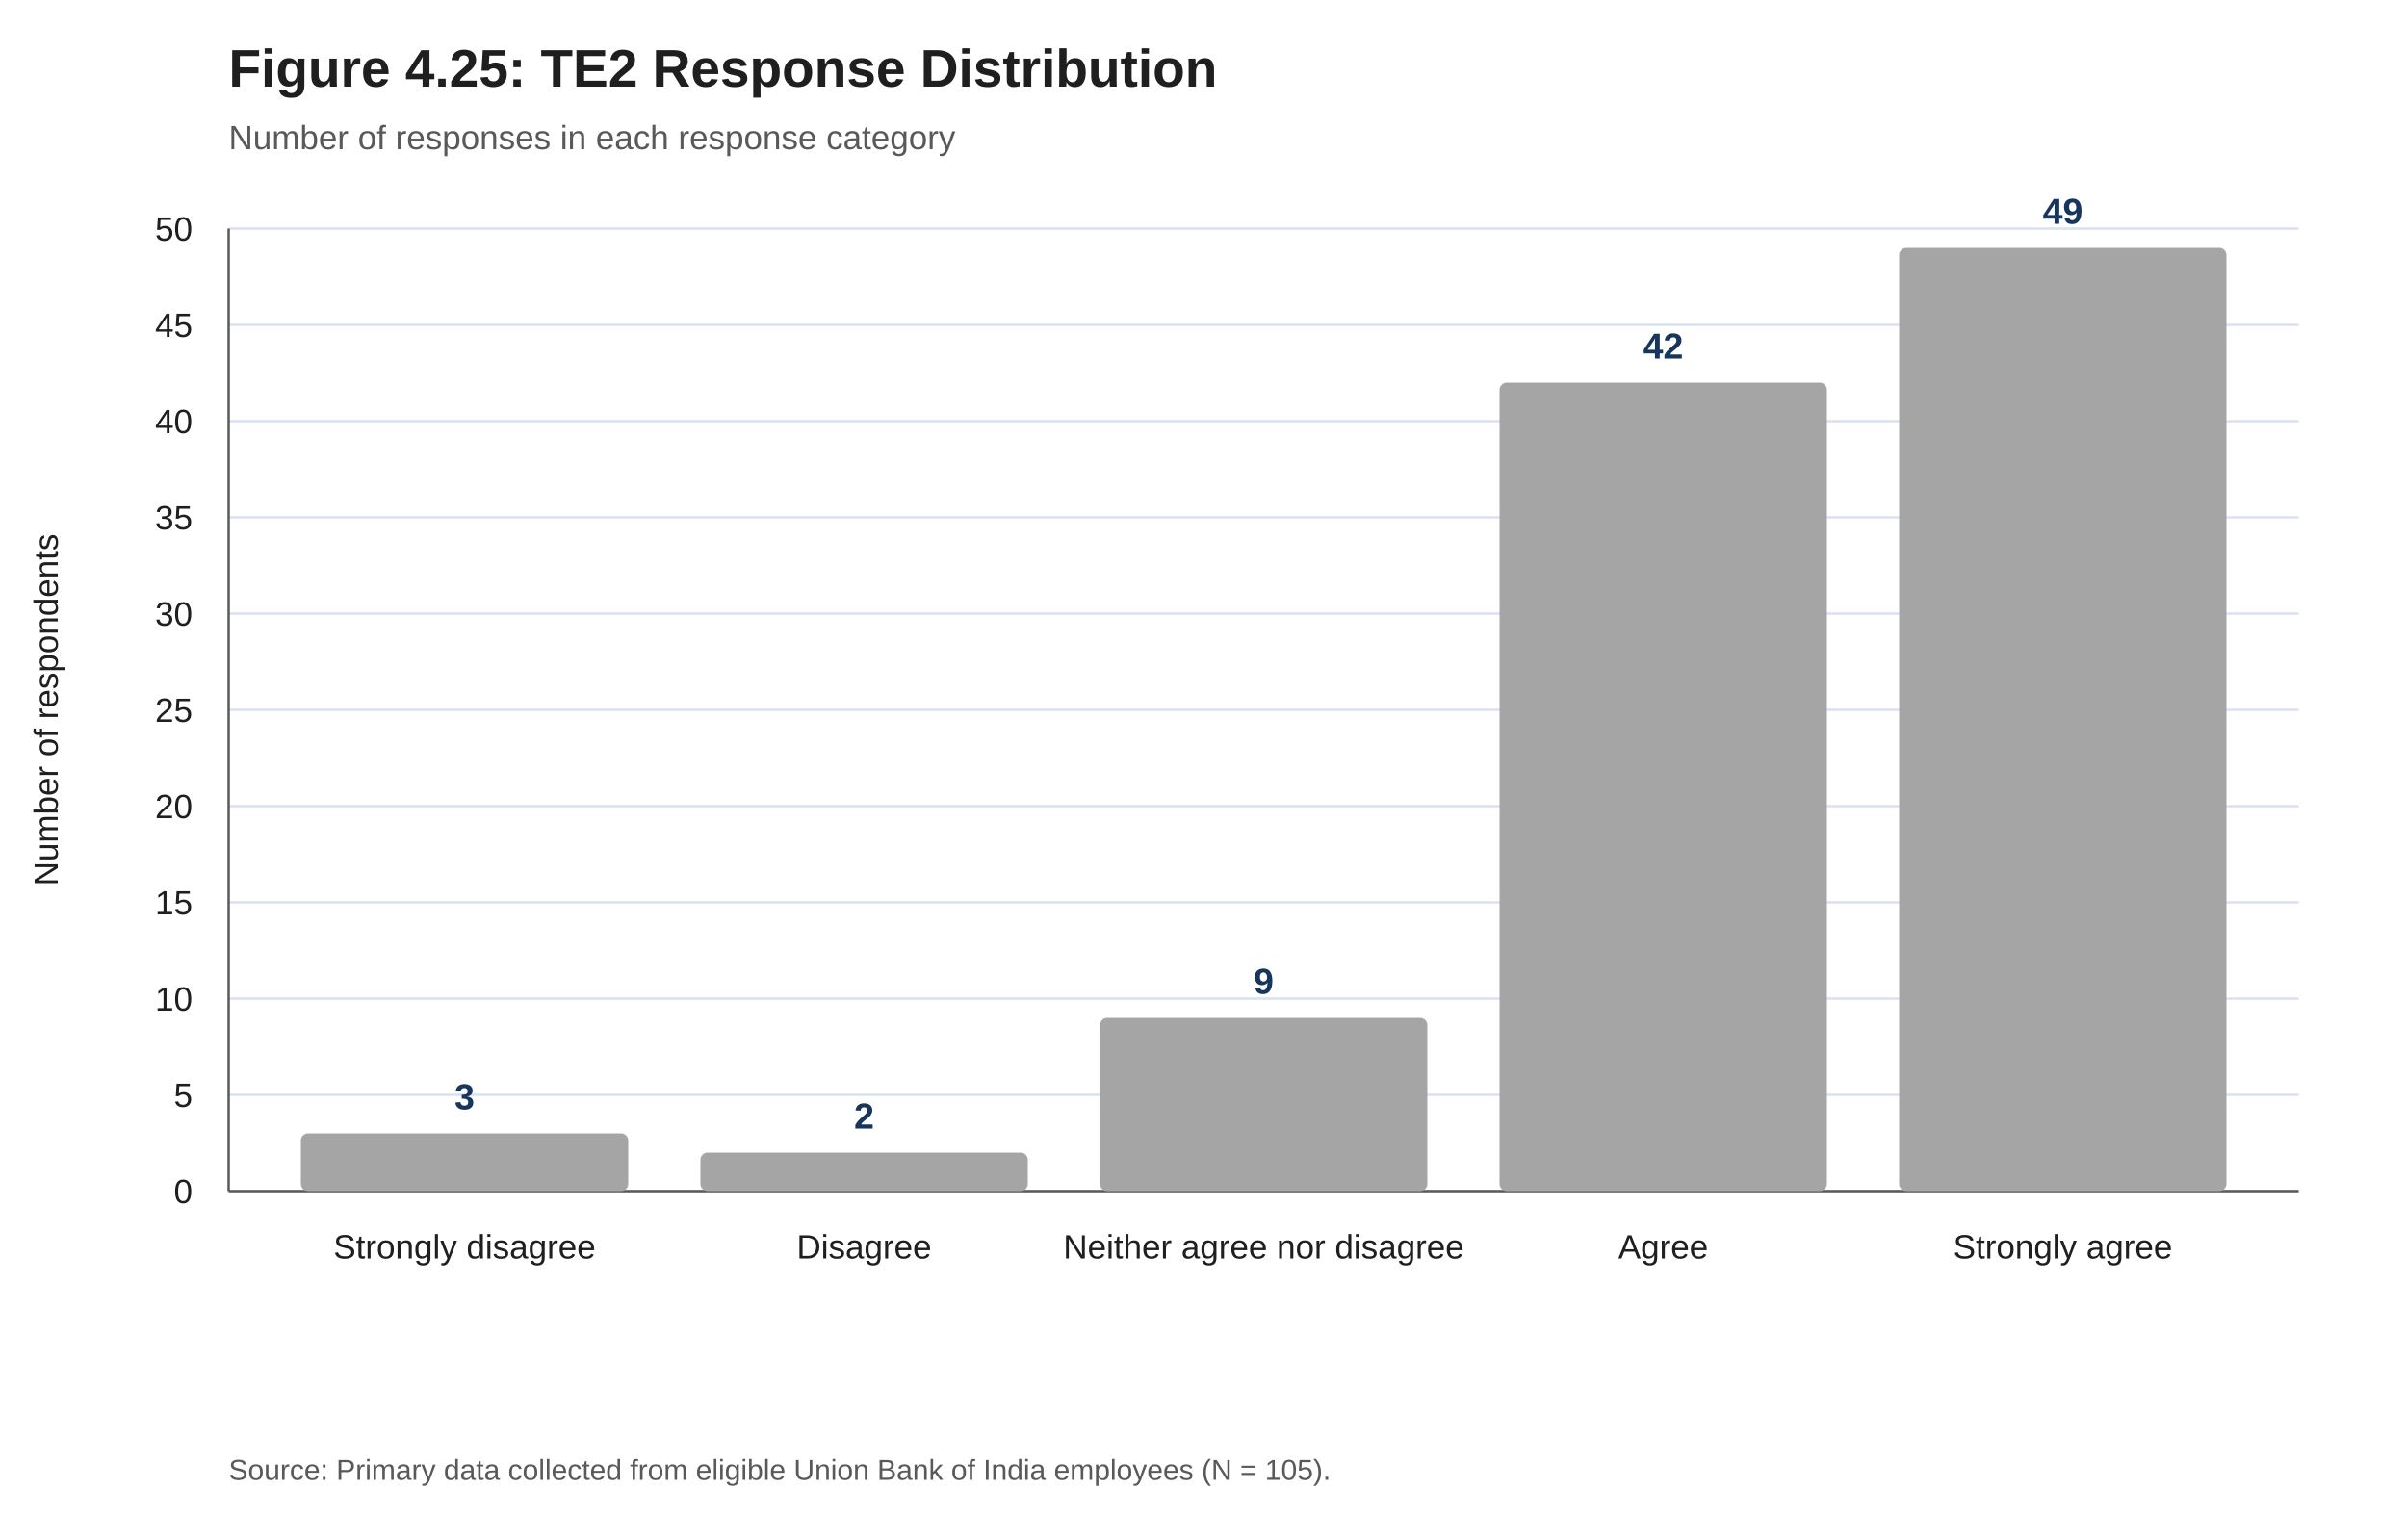
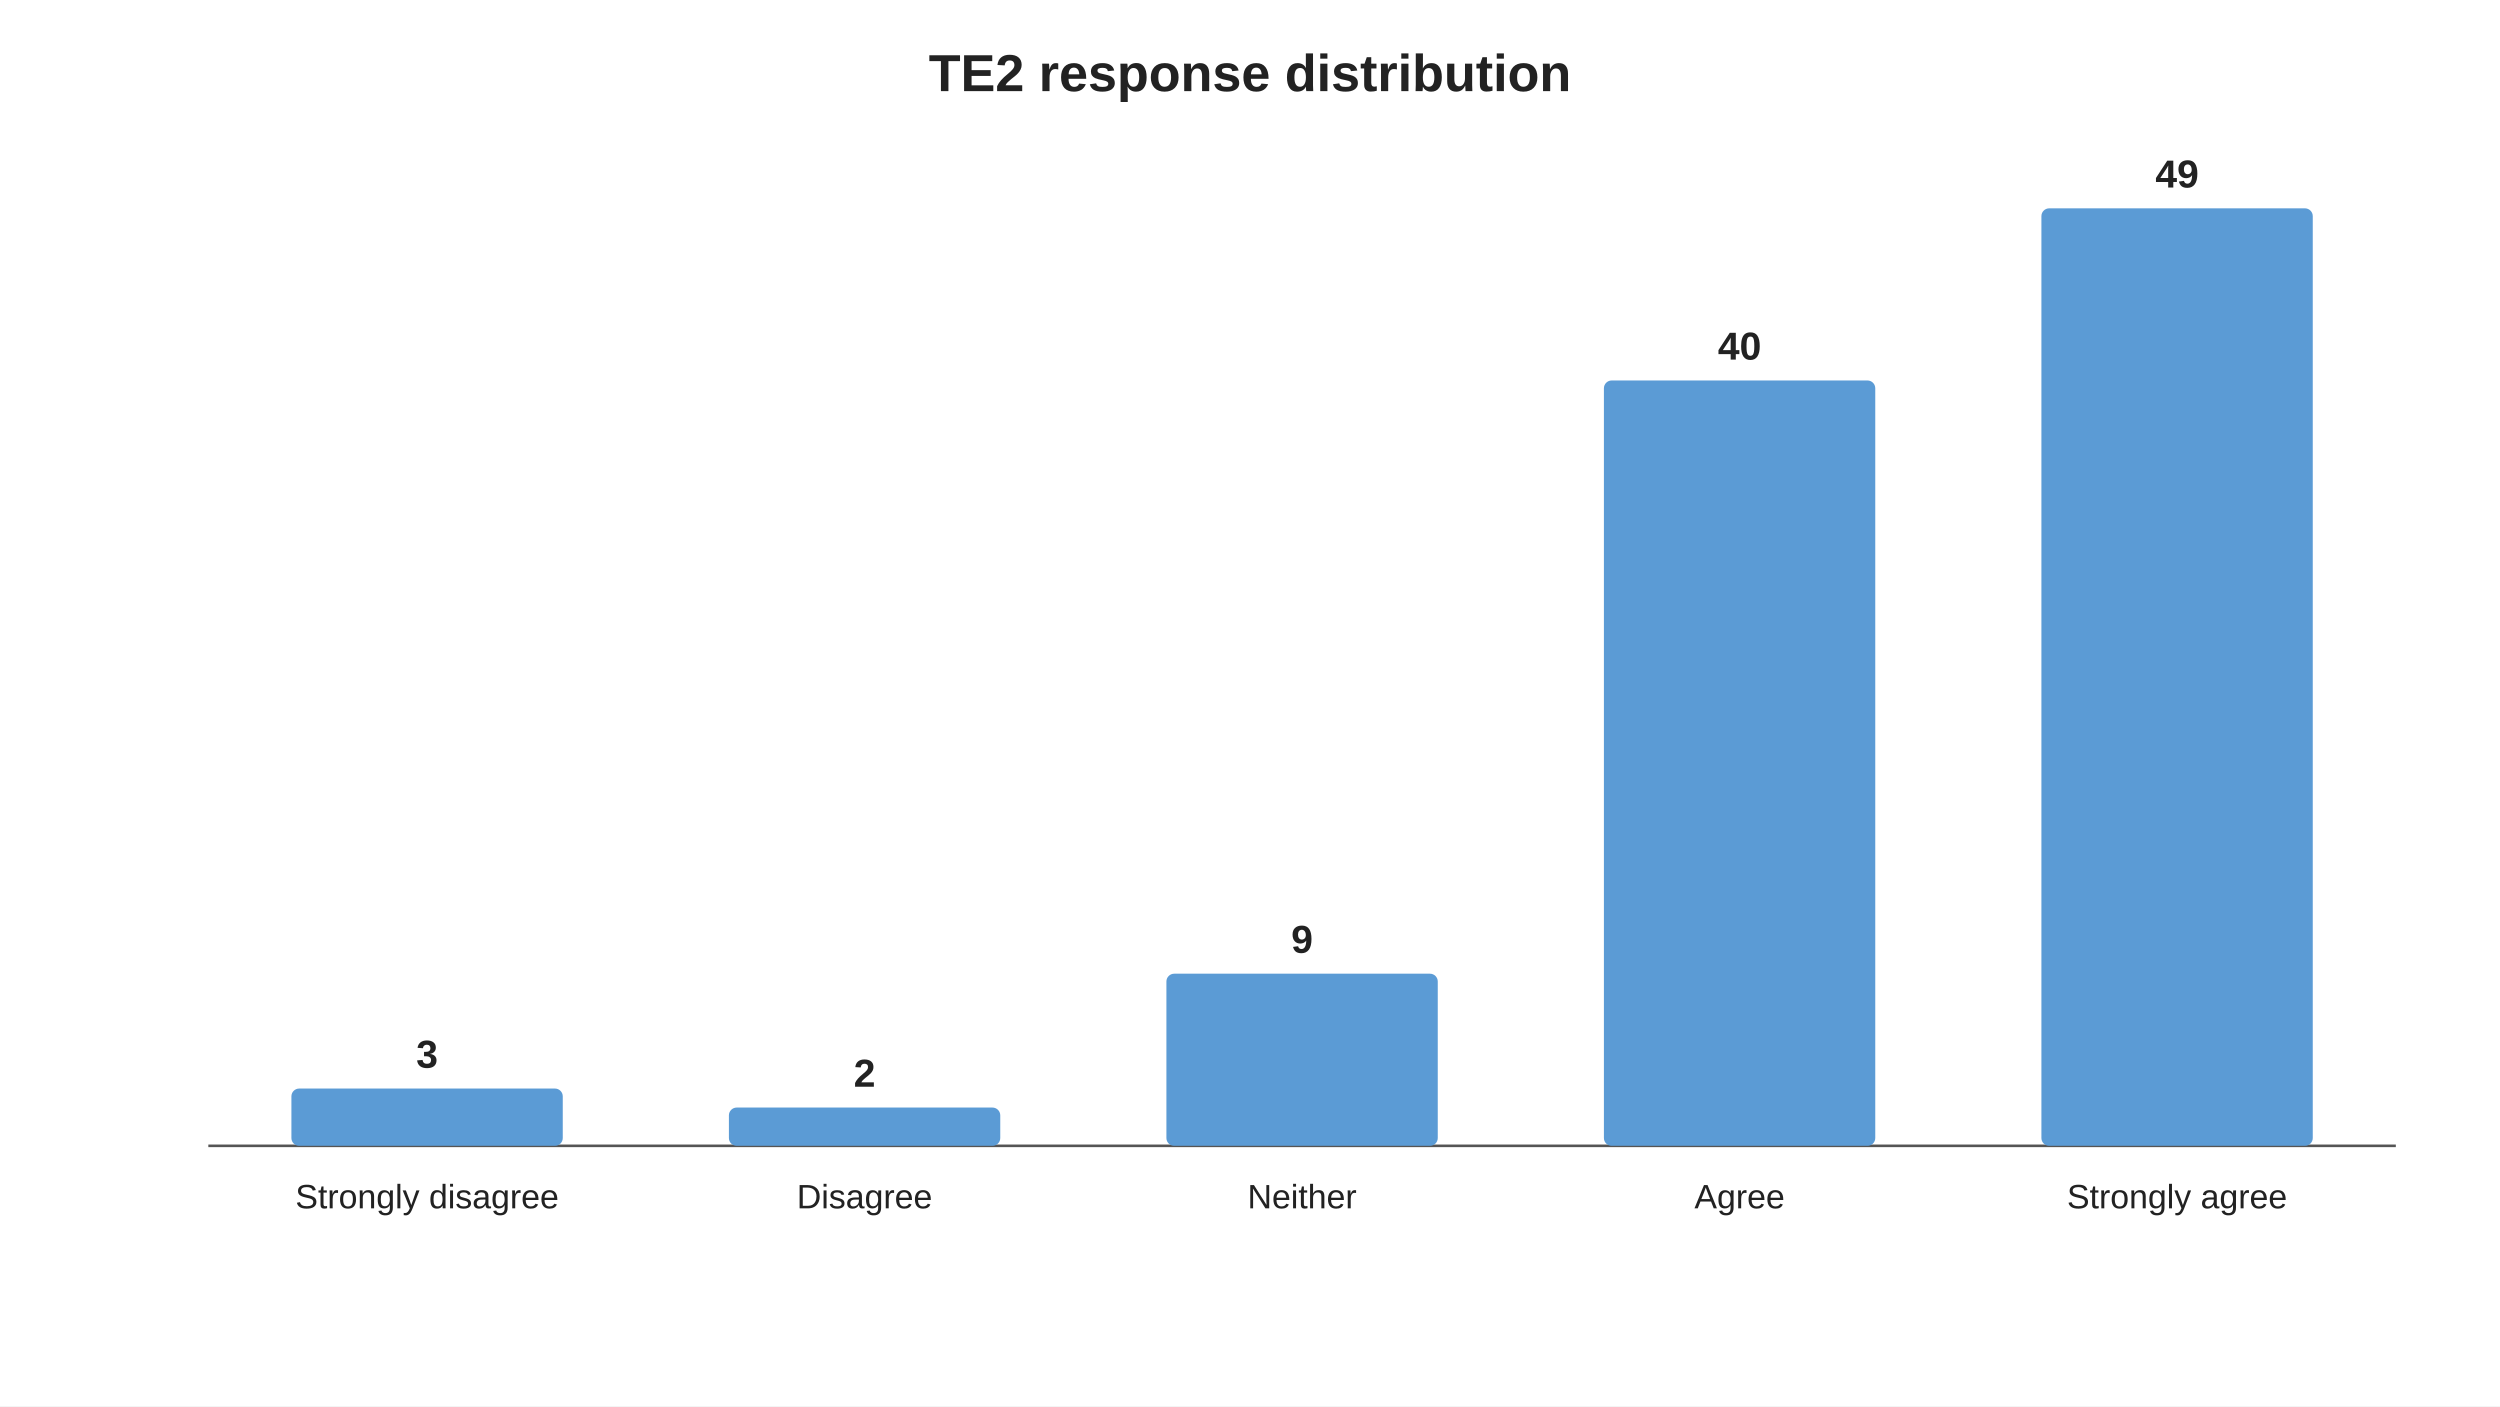
- <svg xmlns="http://www.w3.org/2000/svg" width="1000" height="640" viewBox="0 0 1000 640">
+ <svg xmlns="http://www.w3.org/2000/svg" width="960" height="540" viewBox="0 0 960 540">
+   <style>text{font-family:Arial,sans-serif;fill:#222}.t{font-size:20px;font-weight:bold}.a{font-size:13px}.v{font-size:15px;font-weight:bold}</style>
  <rect width="100%" height="100%" fill="white" />
-   <style>text{font-family:Arial,sans-serif;fill:#1f1f1f}.title{font-size:22px;font-weight:700}.sub{font-size:14px;fill:#595959}.axis{font-size:14px}.label{font-size:14px}.value{font-size:15px;font-weight:700;fill:#17365d}.source{font-size:12px;fill:#595959}</style>
-   <text class="title" x="95" y="36">Figure 4.25: TE2 Response Distribution</text>
-   <text class="sub" x="95" y="62">Number of responses in each response category</text>
-   <line x1="95" y1="495.0" x2="955" y2="495.0" stroke="#d9e2f3" stroke-width="1" />
-   <text class="axis" x="80" y="500.0" text-anchor="end">0</text>
-   <line x1="95" y1="455.0" x2="955" y2="455.0" stroke="#d9e2f3" stroke-width="1" />
-   <text class="axis" x="80" y="460.0" text-anchor="end">5</text>
-   <line x1="95" y1="415.0" x2="955" y2="415.0" stroke="#d9e2f3" stroke-width="1" />
-   <text class="axis" x="80" y="420.0" text-anchor="end">10</text>
-   <line x1="95" y1="375.0" x2="955" y2="375.0" stroke="#d9e2f3" stroke-width="1" />
-   <text class="axis" x="80" y="380.0" text-anchor="end">15</text>
-   <line x1="95" y1="335.0" x2="955" y2="335.0" stroke="#d9e2f3" stroke-width="1" />
-   <text class="axis" x="80" y="340.0" text-anchor="end">20</text>
-   <line x1="95" y1="295.0" x2="955" y2="295.0" stroke="#d9e2f3" stroke-width="1" />
-   <text class="axis" x="80" y="300.0" text-anchor="end">25</text>
-   <line x1="95" y1="255.0" x2="955" y2="255.0" stroke="#d9e2f3" stroke-width="1" />
-   <text class="axis" x="80" y="260.0" text-anchor="end">30</text>
-   <line x1="95" y1="215.0" x2="955" y2="215.0" stroke="#d9e2f3" stroke-width="1" />
-   <text class="axis" x="80" y="220.0" text-anchor="end">35</text>
-   <line x1="95" y1="175.0" x2="955" y2="175.0" stroke="#d9e2f3" stroke-width="1" />
-   <text class="axis" x="80" y="180.0" text-anchor="end">40</text>
-   <line x1="95" y1="135.0" x2="955" y2="135.0" stroke="#d9e2f3" stroke-width="1" />
-   <text class="axis" x="80" y="140.0" text-anchor="end">45</text>
-   <line x1="95" y1="95.0" x2="955" y2="95.0" stroke="#d9e2f3" stroke-width="1" />
-   <text class="axis" x="80" y="100.0" text-anchor="end">50</text>
-   <line x1="95" y1="95" x2="95" y2="495" stroke="#595959" />
-   <line x1="95" y1="495" x2="955" y2="495" stroke="#595959" />
-   <text class="axis" x="24" y="295.0" transform="rotate(-90 24 295.0)" text-anchor="middle">Number of respondents</text>
-   <rect x="125.0" y="471.0" width="136.0" height="24.0" rx="3" fill="#A5A5A5" />
-   <text class="value" x="193.0" y="461.0" text-anchor="middle">3</text>
-   <text class="label" x="193.0" y="523" text-anchor="middle">Strongly disagree</text>
-   <rect x="291.0" y="479.0" width="136.0" height="16.0" rx="3" fill="#A5A5A5" />
-   <text class="value" x="359.0" y="469.0" text-anchor="middle">2</text>
-   <text class="label" x="359.0" y="523" text-anchor="middle">Disagree</text>
-   <rect x="457.0" y="423.0" width="136.0" height="72.0" rx="3" fill="#A5A5A5" />
-   <text class="value" x="525.0" y="413.0" text-anchor="middle">9</text>
-   <text class="label" x="525.0" y="523" text-anchor="middle">Neither agree nor disagree</text>
-   <rect x="623.0" y="159.0" width="136.0" height="336.0" rx="3" fill="#A5A5A5" />
-   <text class="value" x="691.0" y="149.0" text-anchor="middle">42</text>
-   <text class="label" x="691.0" y="523" text-anchor="middle">Agree</text>
-   <rect x="789.0" y="103.0" width="136.0" height="392.0" rx="3" fill="#A5A5A5" />
-   <text class="value" x="857.0" y="93.0" text-anchor="middle">49</text>
-   <text class="label" x="857.0" y="523" text-anchor="middle">Strongly agree</text>
-   <text class="source" x="95" y="615">Source: Primary data collected from eligible Union Bank of India employees (N = 105).</text>
+   <text class="t" x="480.0" y="35" text-anchor="middle">TE2 response distribution</text>
+   <line x1="80" y1="440" x2="920" y2="440" stroke="#555" />
+   <rect x="111.9" y="418.0" width="104.2" height="22.0" fill="#5B9BD5" rx="3" />
+   <text class="v" x="164.0" y="410.0" text-anchor="middle">3</text>
+   <text class="a" x="164.0" y="464" text-anchor="middle">Strongly disagree</text>
+   <rect x="279.9" y="425.3" width="104.2" height="14.7" fill="#5B9BD5" rx="3" />
+   <text class="v" x="332.0" y="417.3" text-anchor="middle">2</text>
+   <text class="a" x="332.0" y="464" text-anchor="middle">Disagree</text>
+   <rect x="447.9" y="373.9" width="104.2" height="66.1" fill="#5B9BD5" rx="3" />
+   <text class="v" x="500.0" y="365.9" text-anchor="middle">9</text>
+   <text class="a" x="500.0" y="464" text-anchor="middle">Neither</text>
+   <rect x="615.9" y="146.1" width="104.2" height="293.9" fill="#5B9BD5" rx="3" />
+   <text class="v" x="668.0" y="138.1" text-anchor="middle">40</text>
+   <text class="a" x="668.0" y="464" text-anchor="middle">Agree</text>
+   <rect x="783.9" y="80.0" width="104.2" height="360.0" fill="#5B9BD5" rx="3" />
+   <text class="v" x="836.0" y="72.0" text-anchor="middle">49</text>
+   <text class="a" x="836.0" y="464" text-anchor="middle">Strongly agree</text>
</svg>
